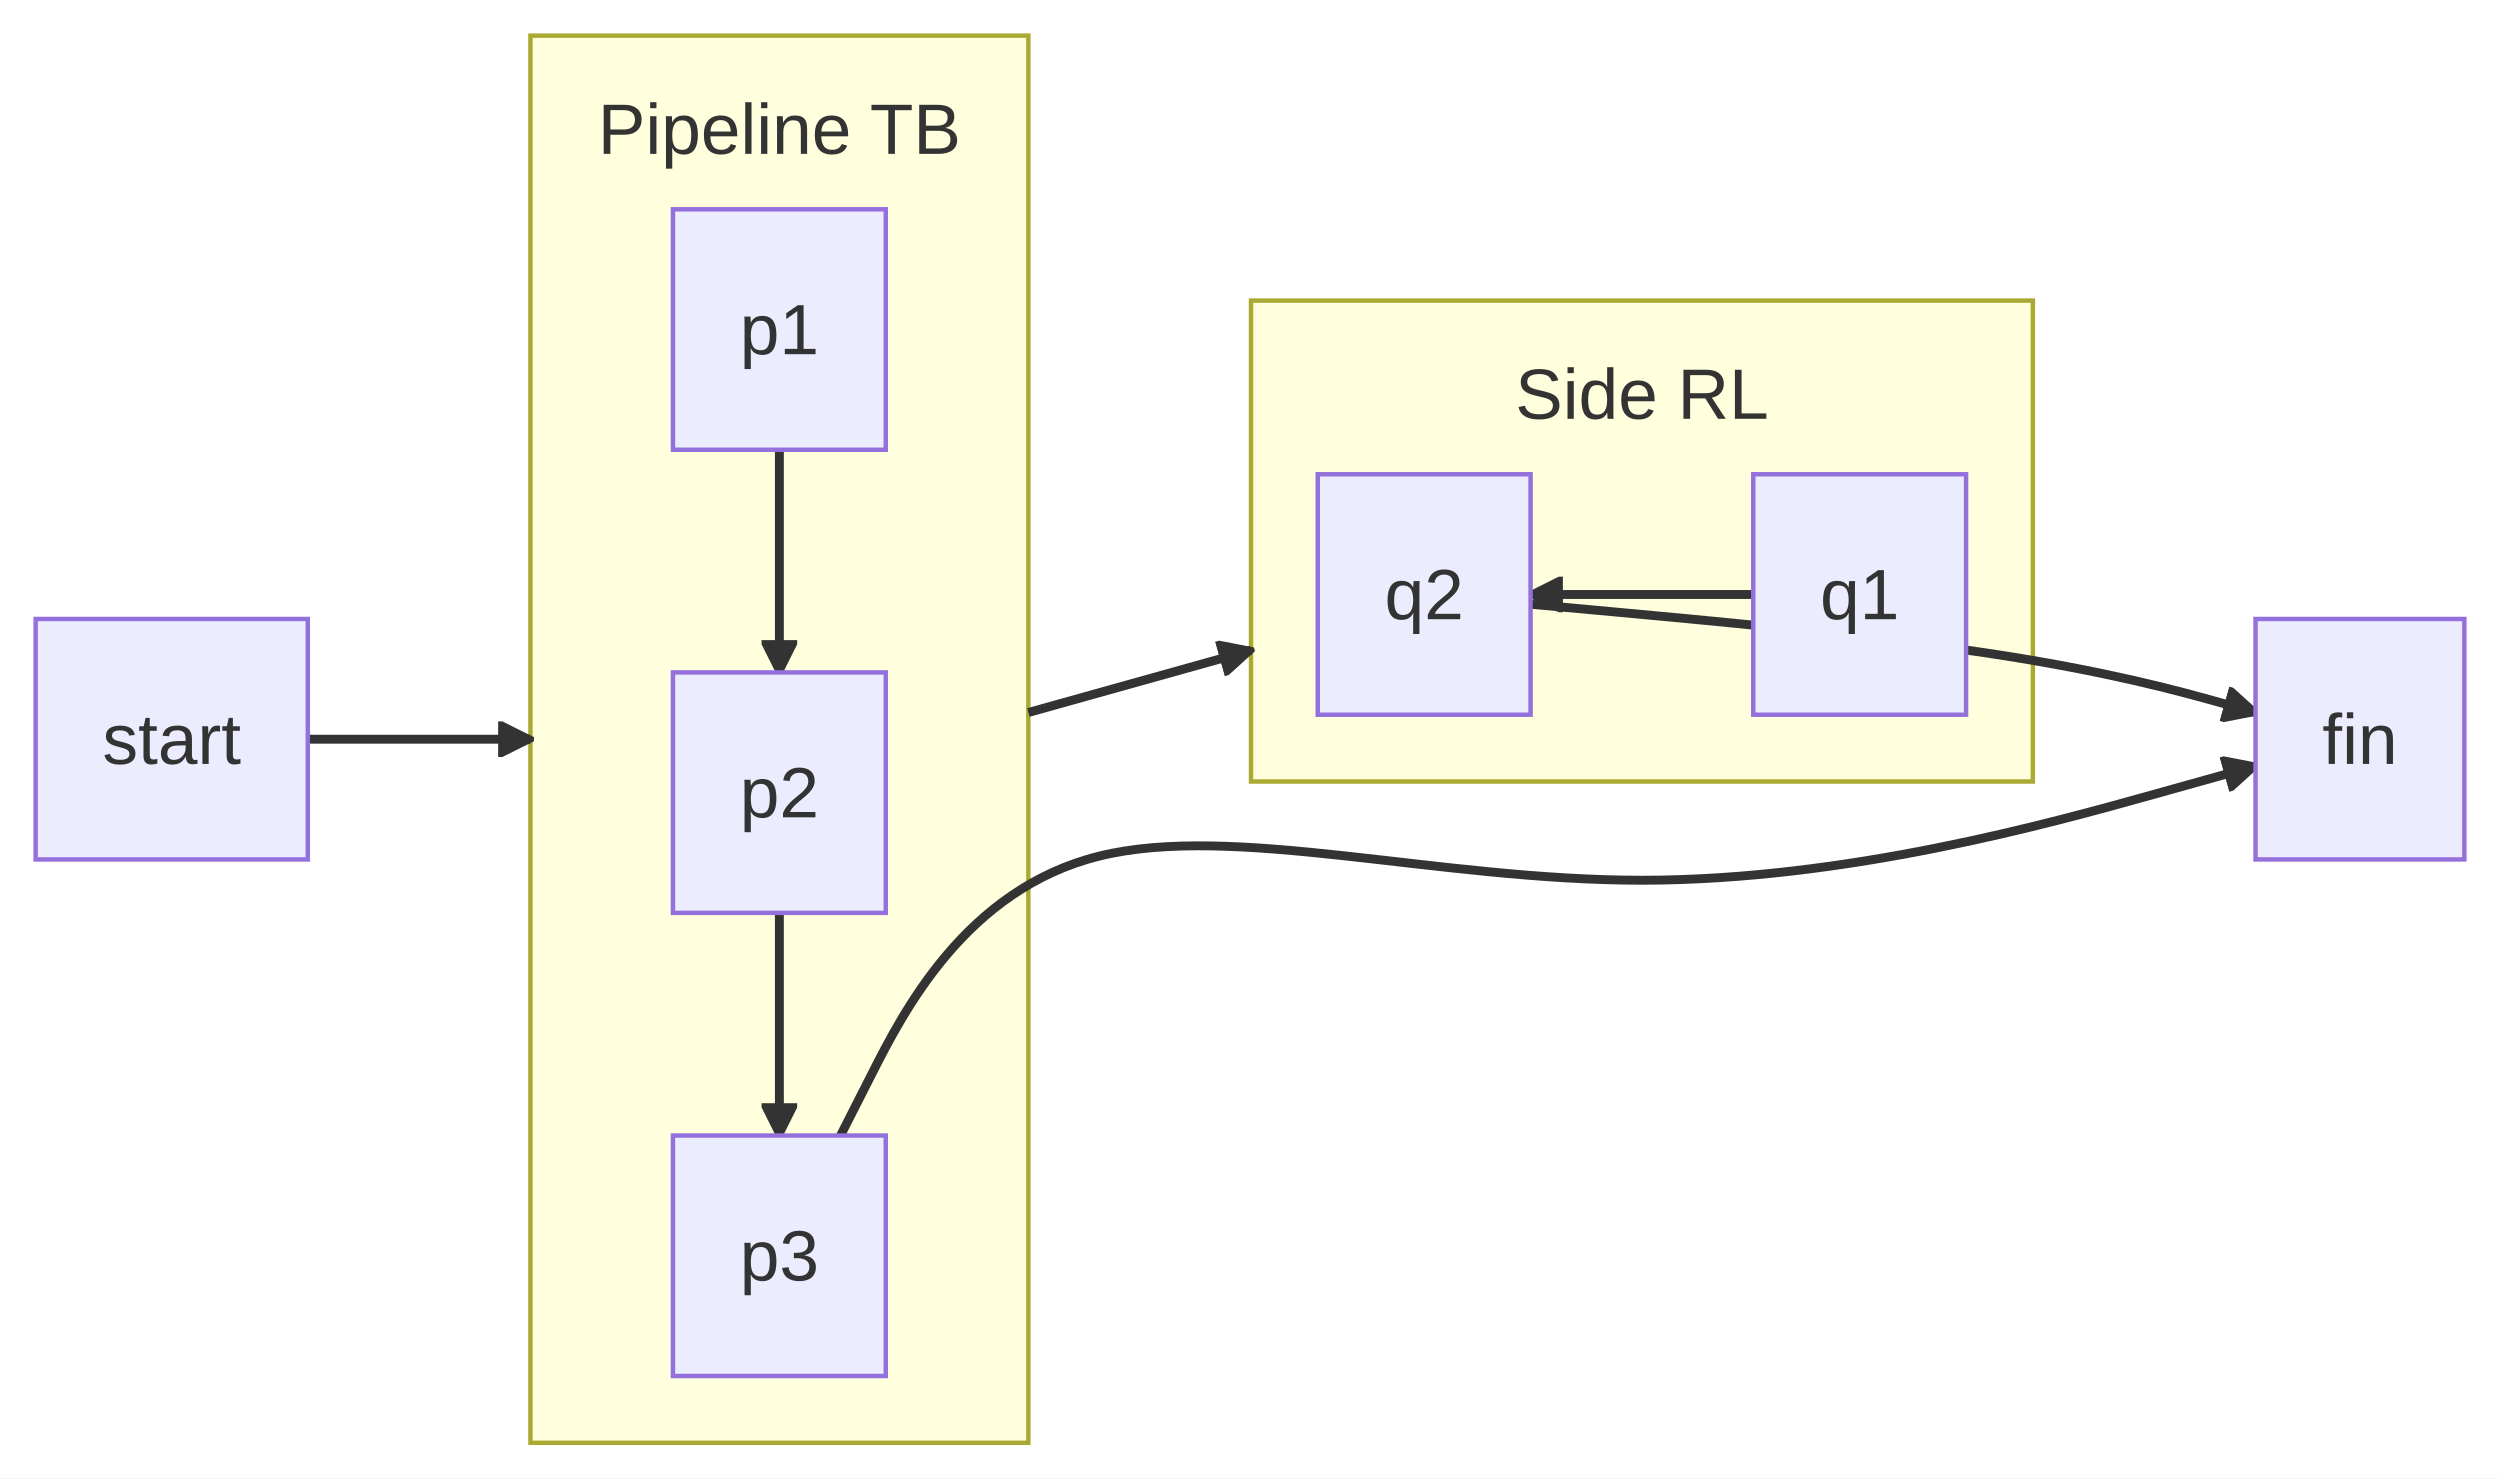
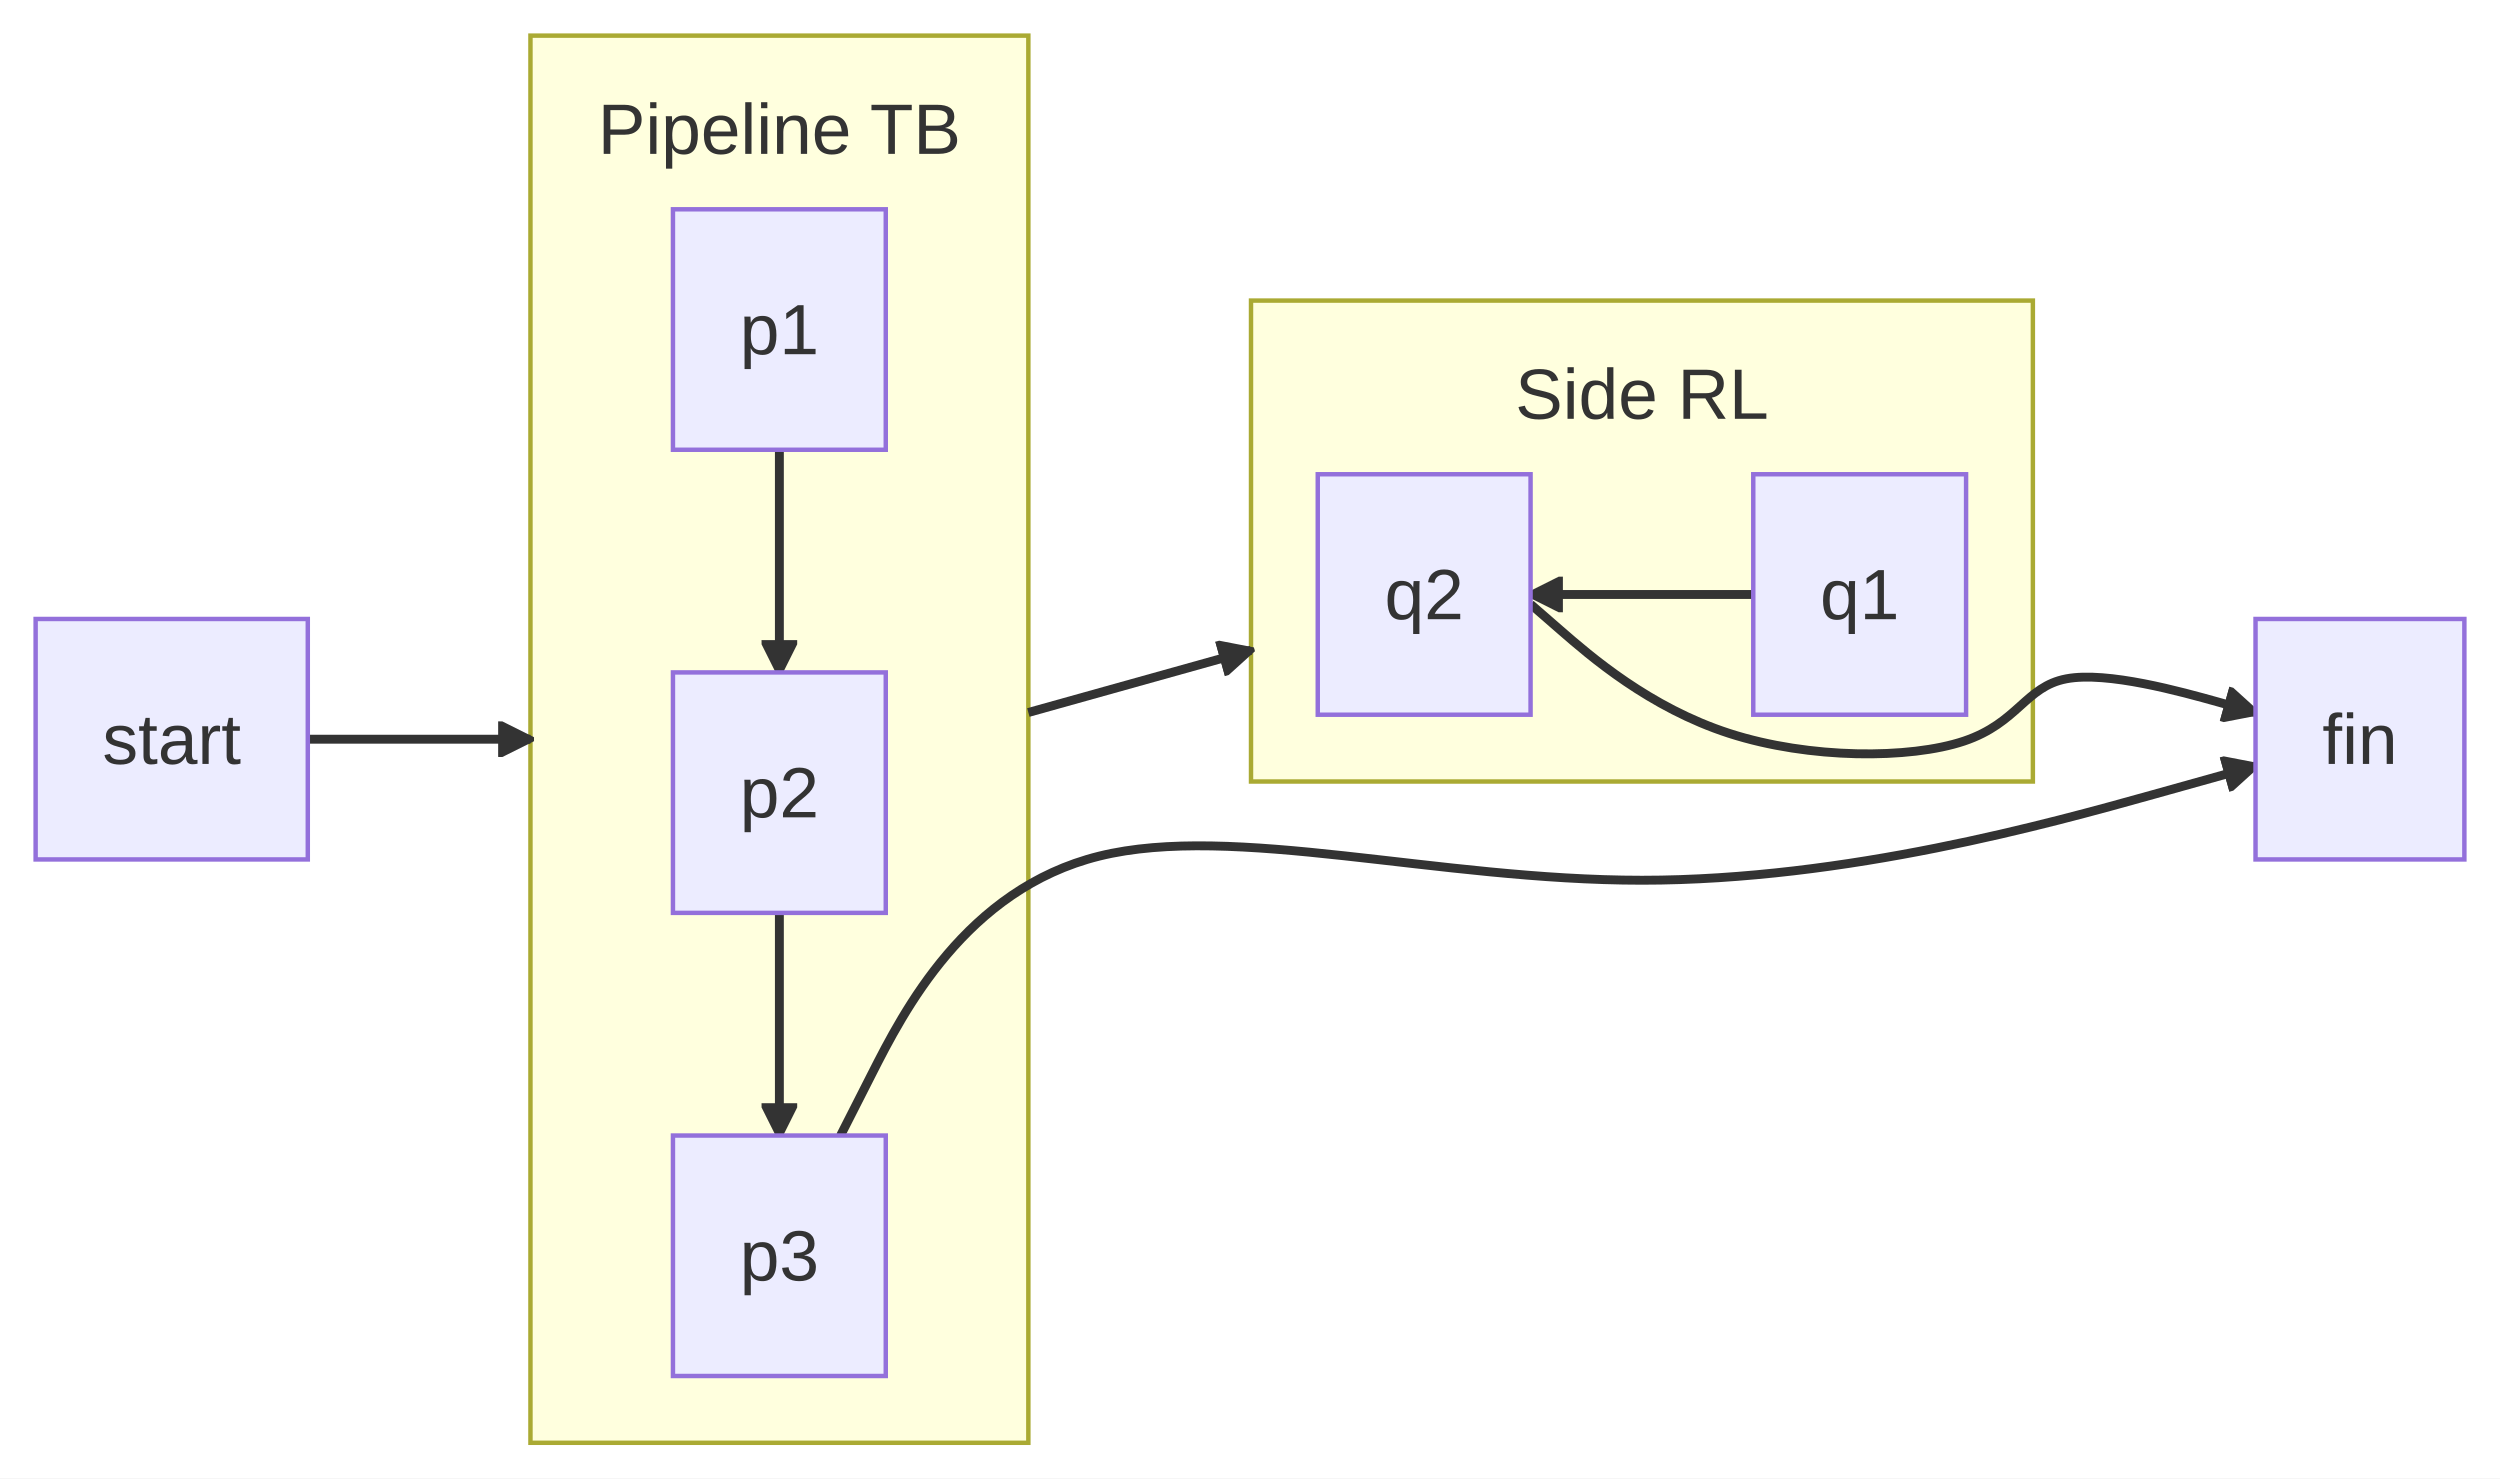
<svg xmlns="http://www.w3.org/2000/svg" id="mermaid" class="flowchart" width="561.41" height="332" viewBox="-8 -166 561.41 332" role="graphics-document document" aria-roledescription="flowchart-v2">
  <style>#mermaid{font-family:"trebuchet ms",verdana,arial,sans-serif;font-size:16px;fill:#333;}#mermaid .node rect,#mermaid .node circle,#mermaid .node ellipse,#mermaid .node polygon,#mermaid .node path{fill:#ECECFF;stroke:#9370DB;stroke-width:1px;}#mermaid .flowchart-link{stroke:#333333;fill:none;}#mermaid .edgeLabel rect{fill:rgba(232,232,232,0.8);stroke:none;}#mermaid .cluster rect{fill:#ffffde;stroke:#aaaa33;stroke-width:1px;}#mermaid .marker{fill:#333333;stroke:#333333;}#mermaid text{fill:#333;}#mermaid .title{font-size:18px;}</style>
  <defs>
    <marker id="mm-arrow-end" class="marker" viewBox="0 0 10 10" refX="9" refY="5" markerUnits="userSpaceOnUse" markerWidth="8" markerHeight="8" orient="auto">
      <path d="M 0 0 L 10 5 L 0 10 z" class="marker" />
    </marker>
    <marker id="mm-arrow-start" class="marker" viewBox="0 0 10 10" refX="1" refY="5" markerUnits="userSpaceOnUse" markerWidth="8" markerHeight="8" orient="auto">
      <path d="M 10 0 L 0 5 L 10 10 z" class="marker" />
    </marker>
    <marker id="mm-circle-end" class="marker" viewBox="0 0 10 10" refX="9" refY="5" markerUnits="userSpaceOnUse" markerWidth="10" markerHeight="10" orient="auto">
      <circle cx="5" cy="5" r="4" class="marker" />
    </marker>
    <marker id="mm-circle-start" class="marker" viewBox="0 0 10 10" refX="1" refY="5" markerUnits="userSpaceOnUse" markerWidth="10" markerHeight="10" orient="auto">
      <circle cx="5" cy="5" r="4" class="marker" />
    </marker>
    <marker id="mm-cross-end" class="marker" viewBox="0 0 11 11" refX="10" refY="5.5" markerUnits="userSpaceOnUse" markerWidth="11" markerHeight="11" orient="auto">
      <path d="M 1 1 L 10 10 M 10 1 L 1 10" class="marker" style="stroke-width:2px" />
    </marker>
    <marker id="mm-cross-start" class="marker" viewBox="0 0 11 11" refX="1" refY="5.5" markerUnits="userSpaceOnUse" markerWidth="11" markerHeight="11" orient="auto">
      <path d="M 1 1 L 10 10 M 10 1 L 1 10" class="marker" style="stroke-width:2px" />
    </marker>
  </defs>
  <rect x="-8" y="-166" width="561.41" height="332" fill="white" />
  <g class="root">
    <g class="clusters">
      <g class="cluster" id="S1">
        <rect x="111.12" y="-158" width="111.81" height="316" />
        <text class="cluster-label" text-anchor="middle" dominant-baseline="central" x="167.02" y="-137">Pipeline TB</text>
      </g>
      <g class="cluster" id="S2">
        <rect x="272.93" y="-98.5" width="175.58" height="108" />
        <text class="cluster-label" text-anchor="middle" dominant-baseline="central" x="360.72" y="-77.5">Side RL</text>
      </g>
    </g>
    <g class="edgePaths">
      <path id="L_start_S1_0" class="flowchart-link" d="M61.12,0L111.12,0" style="stroke-width:2px;" marker-end="url(#mm-arrow-end)" />
      <path id="L_p1_p2_1" class="flowchart-link" d="M167.02,-65L167.02,-15" style="stroke-width:2px;" marker-end="url(#mm-arrow-end)" />
      <path id="L_p2_p3_2" class="flowchart-link" d="M167.02,39L167.02,89" style="stroke-width:2px;" marker-end="url(#mm-arrow-end)" />
      <path id="L_q1_q2_3" class="flowchart-link" d="M385.72,-32.5L335.72,-32.5" style="stroke-width:2px;" marker-end="url(#mm-arrow-end)" />
      <path id="L_S1_S2_4" class="flowchart-link" d="M222.93,-6L272.93,-19.97" style="stroke-width:2px;" marker-end="url(#mm-arrow-end)" />
      <path id="L_p3_fin_5" class="flowchart-link" d="M180.75,89L187.78,75.17C194.81,61.33 208.87,33.67 238.86,26.25C268.86,18.83 314.79,31.67 360.72,31.67C406.65,31.67 452.58,18.83 475.55,12.42L498.51,6" style="stroke-width:2px;" marker-end="url(#mm-arrow-end)" />
-       <path id="L_q2_fin_6" class="flowchart-link" d="M335.72,-30.31L354.52,-28.59C373.32,-26.86 410.91,-23.42 438.05,-19.37C465.18,-15.31 481.85,-10.66 490.18,-8.33L498.51,-6" style="stroke-width:2px;" marker-end="url(#mm-arrow-end)" />
+       <path id="L_q2_fin_6" class="flowchart-link" d="M335.72,-30.31L342.39,-24.51C349.05,-18.71 362.39,-7.1 380.35,-1.3C398.32,4.5 420.91,4.5 433.05,0.42C445.18,-3.66 446.85,-11.81 456.01,-13.56C465.18,-15.31 481.85,-10.66 490.18,-8.33L498.51,-6" style="stroke-width:2px;" marker-end="url(#mm-arrow-end)" />
    </g>
    <g class="edgeLabels" />
    <g class="nodes">
      <g class="node default" id="flowchart-start-0" transform="translate(30.56,0)">
        <rect x="-30.56" y="-27" width="61.12" height="54" />
        <text class="nodeLabel" text-anchor="middle" dominant-baseline="central" x="0" y="0">start</text>
      </g>
      <g class="node default" id="flowchart-p1-2" transform="translate(167.02,-92)">
        <rect x="-23.9" y="-27" width="47.79" height="54" />
        <text class="nodeLabel" text-anchor="middle" dominant-baseline="central" x="0" y="0">p1</text>
      </g>
      <g class="node default" id="flowchart-p2-3" transform="translate(167.02,12)">
        <rect x="-23.9" y="-27" width="47.79" height="54" />
        <text class="nodeLabel" text-anchor="middle" dominant-baseline="central" x="0" y="0">p2</text>
      </g>
      <g class="node default" id="flowchart-p3-4" transform="translate(167.02,116)">
        <rect x="-23.9" y="-27" width="47.79" height="54" />
        <text class="nodeLabel" text-anchor="middle" dominant-baseline="central" x="0" y="0">p3</text>
      </g>
      <g class="node default" id="flowchart-q1-5" transform="translate(409.62,-32.5)">
        <rect x="-23.9" y="-27" width="47.79" height="54" />
        <text class="nodeLabel" text-anchor="middle" dominant-baseline="central" x="0" y="0">q1</text>
      </g>
      <g class="node default" id="flowchart-q2-6" transform="translate(311.82,-32.5)">
        <rect x="-23.9" y="-27" width="47.79" height="54" />
        <text class="nodeLabel" text-anchor="middle" dominant-baseline="central" x="0" y="0">q2</text>
      </g>
      <g class="node default" id="flowchart-fin-8" transform="translate(521.96,0)">
        <rect x="-23.45" y="-27" width="46.9" height="54" />
        <text class="nodeLabel" text-anchor="middle" dominant-baseline="central" x="0" y="0">fin</text>
      </g>
    </g>
  </g>
</svg>
